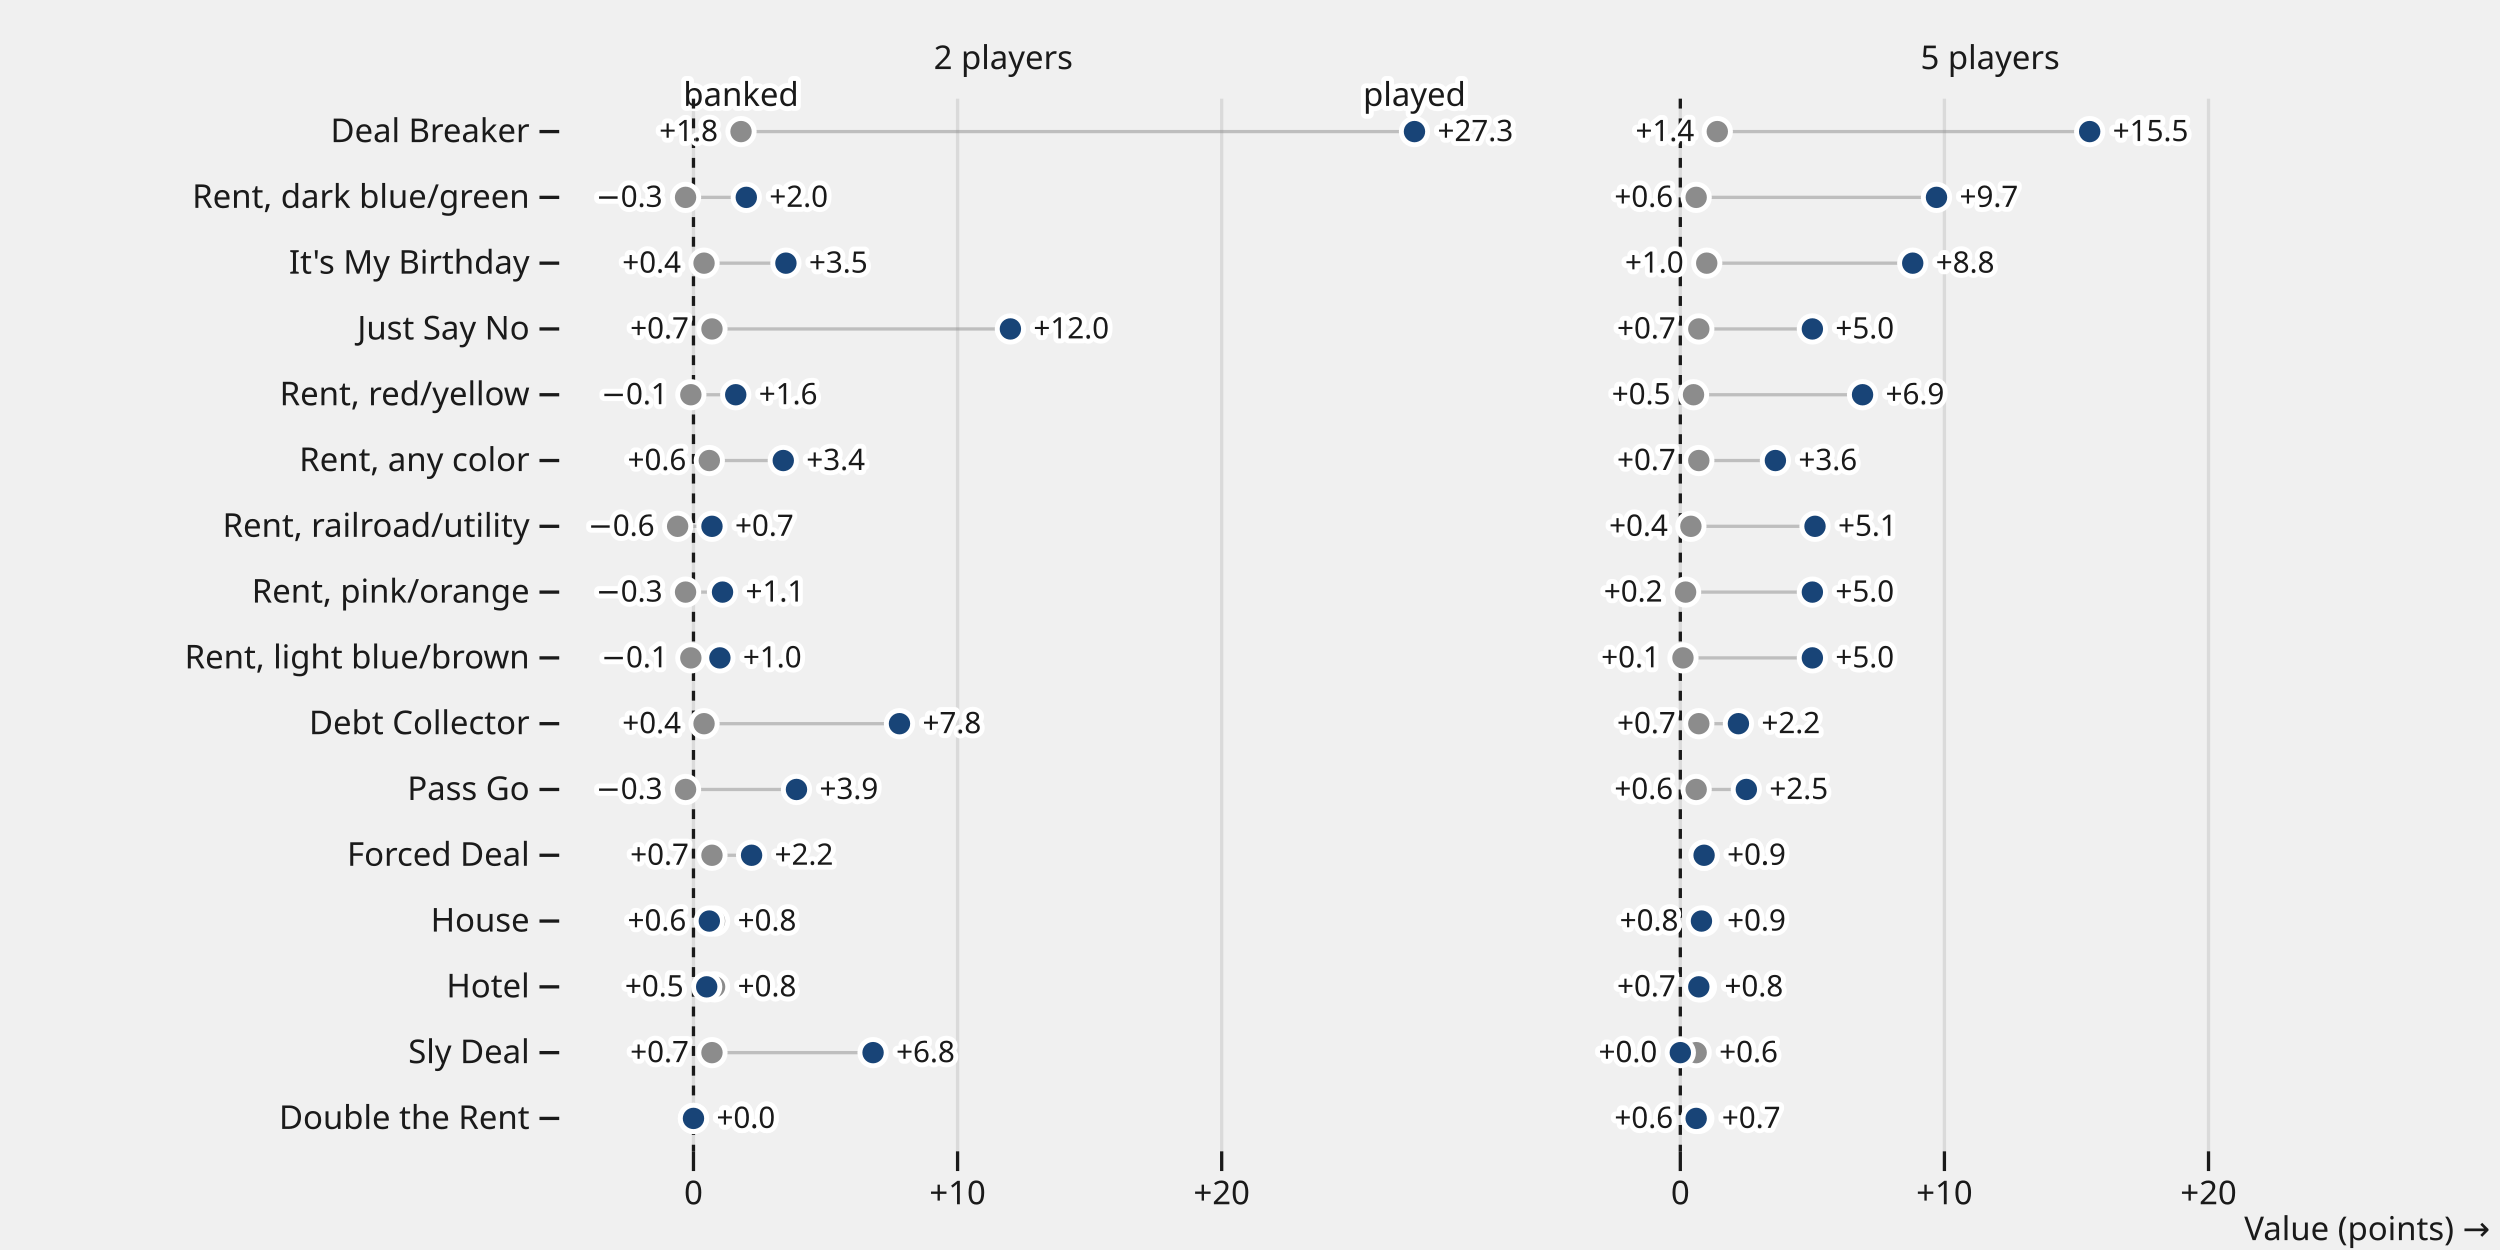
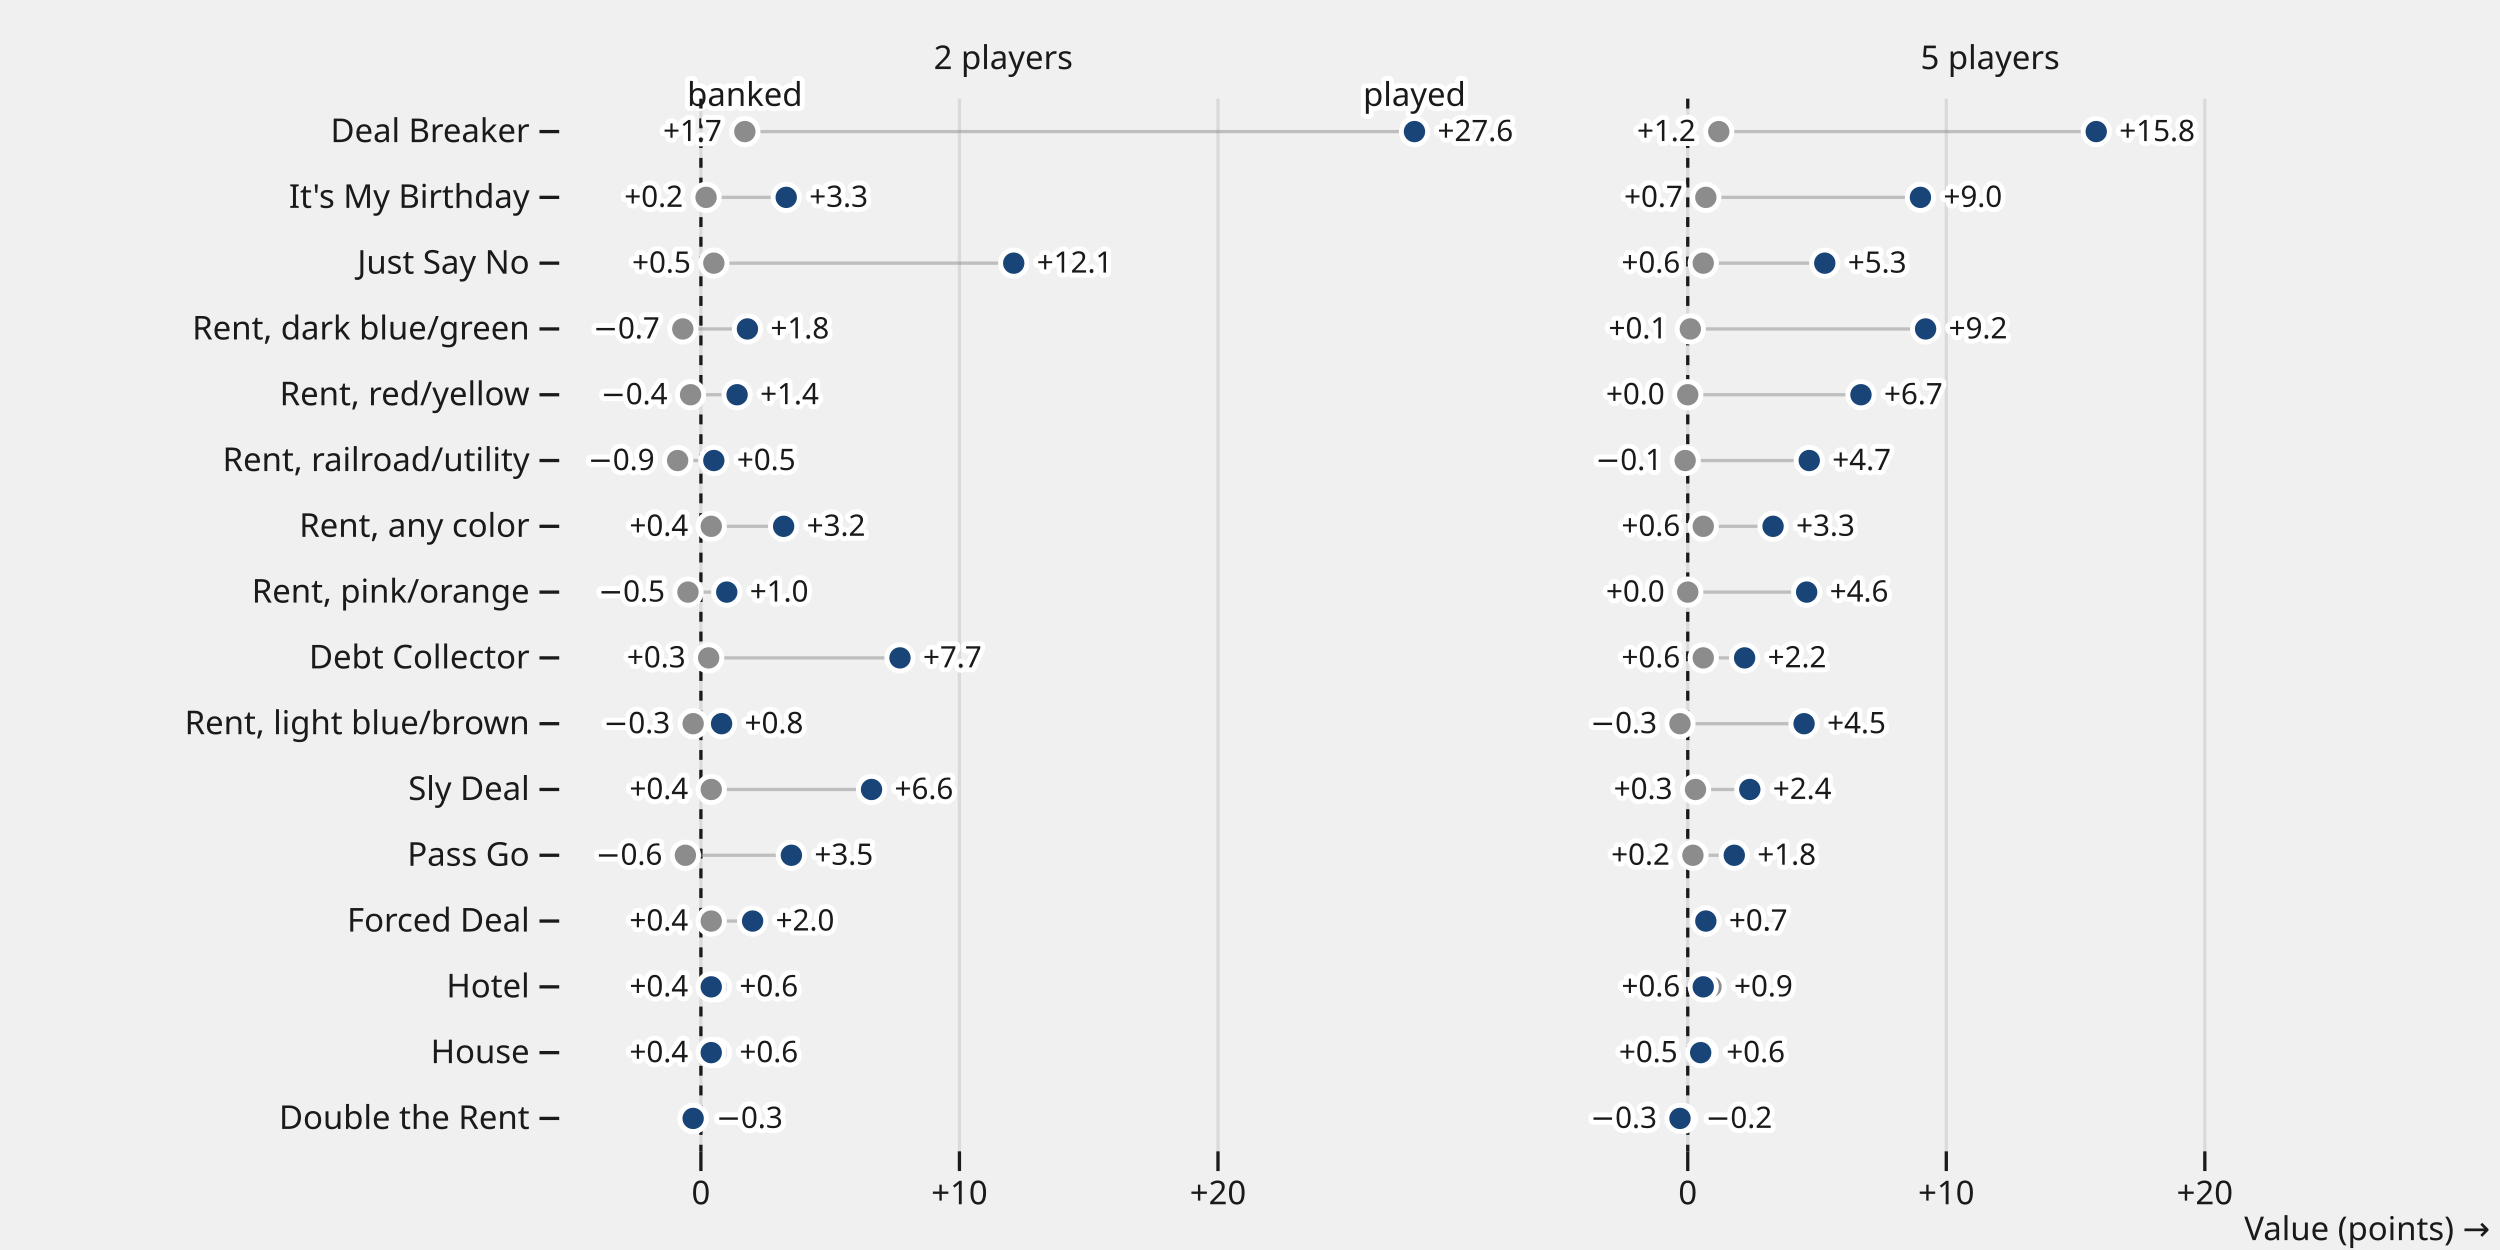
<svg xmlns="http://www.w3.org/2000/svg" class="plot-d6a7b5" fill="currentColor" font-family="system-ui, sans-serif" font-size="10" text-anchor="middle" width="760" height="380" viewBox="0 0 760 380" style="background: rgb(255, 255, 255); color: rgb(26, 26, 26);">
  <style>@media (prefers-color-scheme: dark) { :root { filter: invert(1) hue-rotate(180deg); background: none !important } }</style>
  <style>:where(.plot-d6a7b5) {
  --plot-background: white;
  display: block;
  height: auto;
  height: intrinsic;
  max-width: 100%;
}
:where(.plot-d6a7b5 text),
:where(.plot-d6a7b5 tspan) {
  white-space: pre;
}</style>
  <g aria-label="fx-axis tick label" transform="translate(0,-9)">
    <g transform="translate(0,0)">
      <text transform="translate(305,30)">2 players</text>
    </g>
    <g transform="translate(300,0)">
      <text transform="translate(305,30)">5 players</text>
    </g>
  </g>
  <g aria-label="y-axis tick" aria-hidden="true">
    <g fill="none" stroke="currentColor" transform="translate(0,0)">
      <path transform="translate(170,40)" d="M0,0L-6,0" />
      <path transform="translate(170,60)" d="M0,0L-6,0" />
      <path transform="translate(170,80)" d="M0,0L-6,0" />
      <path transform="translate(170,100)" d="M0,0L-6,0" />
      <path transform="translate(170,120)" d="M0,0L-6,0" />
      <path transform="translate(170,140)" d="M0,0L-6,0" />
      <path transform="translate(170,160)" d="M0,0L-6,0" />
      <path transform="translate(170,180)" d="M0,0L-6,0" />
      <path transform="translate(170,200)" d="M0,0L-6,0" />
      <path transform="translate(170,220)" d="M0,0L-6,0" />
      <path transform="translate(170,240)" d="M0,0L-6,0" />
      <path transform="translate(170,260)" d="M0,0L-6,0" />
      <path transform="translate(170,280)" d="M0,0L-6,0" />
      <path transform="translate(170,300)" d="M0,0L-6,0" />
      <path transform="translate(170,320)" d="M0,0L-6,0" />
      <path transform="translate(170,340)" d="M0,0L-6,0" />
    </g>
  </g>
  <g aria-label="y-axis tick label" transform="translate(-9,0)">
    <g text-anchor="end" transform="translate(0,0)">
      <text y="0.32em" transform="translate(170,40)">Deal Breaker</text>
-       <text y="0.32em" transform="translate(170,60)">Rent, dark blue/green</text>
-       <text y="0.32em" transform="translate(170,80)">It's My Birthday</text>
-       <text y="0.32em" transform="translate(170,100)">Just Say No</text>
+       <text y="0.32em" transform="translate(170,60)">It's My Birthday</text>
+       <text y="0.32em" transform="translate(170,80)">Just Say No</text>
+       <text y="0.32em" transform="translate(170,100)">Rent, dark blue/green</text>
      <text y="0.32em" transform="translate(170,120)">Rent, red/yellow</text>
-       <text y="0.32em" transform="translate(170,140)">Rent, any color</text>
-       <text y="0.32em" transform="translate(170,160)">Rent, railroad/utility</text>
+       <text y="0.32em" transform="translate(170,140)">Rent, railroad/utility</text>
+       <text y="0.32em" transform="translate(170,160)">Rent, any color</text>
      <text y="0.32em" transform="translate(170,180)">Rent, pink/orange</text>
-       <text y="0.32em" transform="translate(170,200)">Rent, light blue/brown</text>
-       <text y="0.32em" transform="translate(170,220)">Debt Collector</text>
-       <text y="0.32em" transform="translate(170,240)">Pass Go</text>
-       <text y="0.32em" transform="translate(170,260)">Forced Deal</text>
-       <text y="0.32em" transform="translate(170,280)">House</text>
+       <text y="0.32em" transform="translate(170,200)">Debt Collector</text>
+       <text y="0.32em" transform="translate(170,220)">Rent, light blue/brown</text>
+       <text y="0.32em" transform="translate(170,240)">Sly Deal</text>
+       <text y="0.32em" transform="translate(170,260)">Pass Go</text>
+       <text y="0.32em" transform="translate(170,280)">Forced Deal</text>
      <text y="0.32em" transform="translate(170,300)">Hotel</text>
-       <text y="0.32em" transform="translate(170,320)">Sly Deal</text>
+       <text y="0.32em" transform="translate(170,320)">House</text>
      <text y="0.32em" transform="translate(170,340)">Double the Rent</text>
    </g>
  </g>
  <g aria-label="x-grid" aria-hidden="true">
    <g stroke="currentColor" stroke-opacity="0.1" transform="translate(0,0)">
-       <line x1="210.817" x2="210.817" y1="30" y2="350" />
-       <line x1="291.104" x2="291.104" y1="30" y2="350" />
-       <line x1="371.391" x2="371.391" y1="30" y2="350" />
+       <line x1="213.074" x2="213.074" y1="30" y2="350" />
+       <line x1="291.67" x2="291.67" y1="30" y2="350" />
+       <line x1="370.267" x2="370.267" y1="30" y2="350" />
    </g>
    <g stroke="currentColor" stroke-opacity="0.1" transform="translate(300,0)">
-       <line x1="210.817" x2="210.817" y1="30" y2="350" />
-       <line x1="291.104" x2="291.104" y1="30" y2="350" />
-       <line x1="371.391" x2="371.391" y1="30" y2="350" />
+       <line x1="213.074" x2="213.074" y1="30" y2="350" />
+       <line x1="291.67" x2="291.67" y1="30" y2="350" />
+       <line x1="370.267" x2="370.267" y1="30" y2="350" />
    </g>
  </g>
  <g aria-label="x-axis tick" aria-hidden="true">
    <g fill="none" stroke="currentColor" transform="translate(0,0)">
-       <path transform="translate(210.8172,350)" d="M0,0L0,6" />
-       <path transform="translate(291.1039,350)" d="M0,0L0,6" />
-       <path transform="translate(371.3907,350)" d="M0,0L0,6" />
+       <path transform="translate(213.0737,350)" d="M0,0L0,6" />
+       <path transform="translate(291.6702,350)" d="M0,0L0,6" />
+       <path transform="translate(370.2667,350)" d="M0,0L0,6" />
    </g>
    <g fill="none" stroke="currentColor" transform="translate(300,0)">
-       <path transform="translate(210.8172,350)" d="M0,0L0,6" />
-       <path transform="translate(291.1039,350)" d="M0,0L0,6" />
-       <path transform="translate(371.3907,350)" d="M0,0L0,6" />
+       <path transform="translate(213.0737,350)" d="M0,0L0,6" />
+       <path transform="translate(291.6702,350)" d="M0,0L0,6" />
+       <path transform="translate(370.2667,350)" d="M0,0L0,6" />
    </g>
  </g>
  <g aria-label="x-axis tick label" transform="translate(0,9)">
    <g font-variant="tabular-nums" transform="translate(0,0)">
-       <text y="0.71em" transform="translate(210.8172,350)">0</text>
-       <text y="0.71em" transform="translate(291.1039,350)">+10</text>
-       <text y="0.71em" transform="translate(371.3907,350)">+20</text>
+       <text y="0.71em" transform="translate(213.0737,350)">0</text>
+       <text y="0.71em" transform="translate(291.6702,350)">+10</text>
+       <text y="0.71em" transform="translate(370.2667,350)">+20</text>
    </g>
    <g font-variant="tabular-nums" transform="translate(300,0)">
-       <text y="0.71em" transform="translate(210.8172,350)">0</text>
-       <text y="0.71em" transform="translate(291.1039,350)">+10</text>
-       <text y="0.71em" transform="translate(371.3907,350)">+20</text>
+       <text y="0.71em" transform="translate(213.0737,350)">0</text>
+       <text y="0.71em" transform="translate(291.6702,350)">+10</text>
+       <text y="0.71em" transform="translate(370.2667,350)">+20</text>
    </g>
  </g>
  <g aria-label="x-axis label" text-anchor="end" transform="translate(17,27)">
    <text transform="translate(740,350)">Value (points) →</text>
  </g>
  <g aria-label="text" transform="translate(0,-11)">
    <g stroke="#ffffff" stroke-width="3" stroke-linejoin="round" paint-order="stroke" font-size="10" transform="translate(0,0)">
-       <text y="0.32em" transform="translate(225.2688,40)">banked</text>
+       <text y="0.32em" transform="translate(226.4351,40)">banked</text>
      <text y="0.32em" transform="translate(430,40)">played</text>
    </g>
  </g>
  <g aria-label="rule">
    <g stroke="#1a1a1a" stroke-dasharray="3,3" transform="translate(0,0)">
-       <line x1="210.817" x2="210.817" y1="30" y2="350" />
+       <line x1="213.074" x2="213.074" y1="30" y2="350" />
    </g>
    <g stroke="#1a1a1a" stroke-dasharray="3,3" transform="translate(300,0)">
-       <line x1="210.817" x2="210.817" y1="30" y2="350" />
+       <line x1="213.074" x2="213.074" y1="30" y2="350" />
    </g>
  </g>
  <g aria-label="rule">
    <g stroke="#8c8c8c" stroke-opacity="0.5" transform="translate(0,0)">
-       <line x1="225.269" x2="430" y1="40" y2="40" />
-       <line x1="208.409" x2="226.875" y1="60" y2="60" />
-       <line x1="214.029" x2="238.918" y1="80" y2="80" />
-       <line x1="216.437" x2="307.161" y1="100" y2="100" />
-       <line x1="210.014" x2="223.663" y1="120" y2="120" />
-       <line x1="215.634" x2="238.115" y1="140" y2="140" />
-       <line x1="206" x2="216.437" y1="160" y2="160" />
-       <line x1="208.409" x2="219.649" y1="180" y2="180" />
-       <line x1="210.014" x2="218.846" y1="200" y2="200" />
-       <line x1="214.029" x2="273.441" y1="220" y2="220" />
-       <line x1="208.409" x2="242.129" y1="240" y2="240" />
-       <line x1="216.437" x2="228.48" y1="260" y2="260" />
-       <line x1="217.24" x2="215.634" y1="280" y2="280" />
-       <line x1="217.24" x2="214.832" y1="300" y2="300" />
-       <line x1="216.437" x2="265.412" y1="320" y2="320" />
-       <line x1="210.817" x2="210.817" y1="340" y2="340" />
+       <line x1="226.435" x2="430" y1="40" y2="40" />
+       <line x1="214.646" x2="239.011" y1="60" y2="60" />
+       <line x1="217.004" x2="308.175" y1="80" y2="80" />
+       <line x1="207.572" x2="227.221" y1="100" y2="100" />
+       <line x1="209.93" x2="224.077" y1="120" y2="120" />
+       <line x1="206" x2="217.004" y1="140" y2="140" />
+       <line x1="216.218" x2="238.225" y1="160" y2="160" />
+       <line x1="209.144" x2="220.933" y1="180" y2="180" />
+       <line x1="215.432" x2="273.593" y1="200" y2="200" />
+       <line x1="210.716" x2="219.361" y1="220" y2="220" />
+       <line x1="216.218" x2="264.947" y1="240" y2="240" />
+       <line x1="208.358" x2="240.582" y1="260" y2="260" />
+       <line x1="216.218" x2="228.793" y1="280" y2="280" />
+       <line x1="217.789" x2="216.218" y1="300" y2="300" />
+       <line x1="217.789" x2="216.218" y1="320" y2="320" />
+       <line x1="210.716" x2="210.716" y1="340" y2="340" />
    </g>
    <g stroke="#8c8c8c" stroke-opacity="0.5" transform="translate(300,0)">
-       <line x1="222.057" x2="335.262" y1="40" y2="40" />
-       <line x1="215.634" x2="288.695" y1="60" y2="60" />
-       <line x1="218.846" x2="281.47" y1="80" y2="80" />
-       <line x1="216.437" x2="250.961" y1="100" y2="100" />
-       <line x1="214.832" x2="266.215" y1="120" y2="120" />
-       <line x1="216.437" x2="239.72" y1="140" y2="140" />
-       <line x1="214.029" x2="251.763" y1="160" y2="160" />
-       <line x1="212.423" x2="250.961" y1="180" y2="180" />
-       <line x1="211.62" x2="250.961" y1="200" y2="200" />
-       <line x1="216.437" x2="228.48" y1="220" y2="220" />
-       <line x1="215.634" x2="230.889" y1="240" y2="240" />
-       <line x1="218.043" x2="218.043" y1="260" y2="260" />
-       <line x1="218.043" x2="217.24" y1="280" y2="280" />
-       <line x1="217.24" x2="216.437" y1="300" y2="300" />
-       <line x1="215.634" x2="210.817" y1="320" y2="320" />
-       <line x1="216.437" x2="215.634" y1="340" y2="340" />
+       <line x1="222.505" x2="337.256" y1="40" y2="40" />
+       <line x1="218.575" x2="283.811" y1="60" y2="60" />
+       <line x1="217.789" x2="254.73" y1="80" y2="80" />
+       <line x1="213.86" x2="285.382" y1="100" y2="100" />
+       <line x1="213.074" x2="265.733" y1="120" y2="120" />
+       <line x1="212.288" x2="250.014" y1="140" y2="140" />
+       <line x1="217.789" x2="239.011" y1="160" y2="160" />
+       <line x1="213.074" x2="249.228" y1="180" y2="180" />
+       <line x1="217.789" x2="230.365" y1="200" y2="200" />
+       <line x1="210.716" x2="248.442" y1="220" y2="220" />
+       <line x1="215.432" x2="231.937" y1="240" y2="240" />
+       <line x1="214.646" x2="227.221" y1="260" y2="260" />
+       <line x1="218.575" x2="218.575" y1="280" y2="280" />
+       <line x1="220.147" x2="217.789" y1="300" y2="300" />
+       <line x1="217.789" x2="217.004" y1="320" y2="320" />
+       <line x1="211.502" x2="210.716" y1="340" y2="340" />
    </g>
  </g>
  <g aria-label="dot">
    <g stroke="#ffffff" stroke-width="1.5" transform="translate(0,0)">
-       <circle cx="225.269" cy="40" r="4" fill="#8c8c8c" />
+       <circle cx="226.435" cy="40" r="4" fill="#8c8c8c" />
      <circle cx="430" cy="40" r="4" fill="#184477" />
-       <circle cx="208.409" cy="60" r="4" fill="#8c8c8c" />
-       <circle cx="226.875" cy="60" r="4" fill="#184477" />
-       <circle cx="214.029" cy="80" r="4" fill="#8c8c8c" />
-       <circle cx="238.918" cy="80" r="4" fill="#184477" />
-       <circle cx="216.437" cy="100" r="4" fill="#8c8c8c" />
-       <circle cx="307.161" cy="100" r="4" fill="#184477" />
-       <circle cx="210.014" cy="120" r="4" fill="#8c8c8c" />
-       <circle cx="223.663" cy="120" r="4" fill="#184477" />
-       <circle cx="215.634" cy="140" r="4" fill="#8c8c8c" />
-       <circle cx="238.115" cy="140" r="4" fill="#184477" />
-       <circle cx="206" cy="160" r="4" fill="#8c8c8c" />
-       <circle cx="216.437" cy="160" r="4" fill="#184477" />
-       <circle cx="208.409" cy="180" r="4" fill="#8c8c8c" />
-       <circle cx="219.649" cy="180" r="4" fill="#184477" />
-       <circle cx="210.014" cy="200" r="4" fill="#8c8c8c" />
-       <circle cx="218.846" cy="200" r="4" fill="#184477" />
-       <circle cx="214.029" cy="220" r="4" fill="#8c8c8c" />
-       <circle cx="273.441" cy="220" r="4" fill="#184477" />
-       <circle cx="208.409" cy="240" r="4" fill="#8c8c8c" />
-       <circle cx="242.129" cy="240" r="4" fill="#184477" />
-       <circle cx="216.437" cy="260" r="4" fill="#8c8c8c" />
-       <circle cx="228.48" cy="260" r="4" fill="#184477" />
-       <circle cx="217.24" cy="280" r="4" fill="#8c8c8c" />
-       <circle cx="215.634" cy="280" r="4" fill="#184477" />
-       <circle cx="217.24" cy="300" r="4" fill="#8c8c8c" />
-       <circle cx="214.832" cy="300" r="4" fill="#184477" />
-       <circle cx="216.437" cy="320" r="4" fill="#8c8c8c" />
-       <circle cx="265.412" cy="320" r="4" fill="#184477" />
-       <circle cx="210.817" cy="340" r="4" fill="#8c8c8c" />
-       <circle cx="210.817" cy="340" r="4" fill="#184477" />
+       <circle cx="214.646" cy="60" r="4" fill="#8c8c8c" />
+       <circle cx="239.011" cy="60" r="4" fill="#184477" />
+       <circle cx="217.004" cy="80" r="4" fill="#8c8c8c" />
+       <circle cx="308.175" cy="80" r="4" fill="#184477" />
+       <circle cx="207.572" cy="100" r="4" fill="#8c8c8c" />
+       <circle cx="227.221" cy="100" r="4" fill="#184477" />
+       <circle cx="209.93" cy="120" r="4" fill="#8c8c8c" />
+       <circle cx="224.077" cy="120" r="4" fill="#184477" />
+       <circle cx="206" cy="140" r="4" fill="#8c8c8c" />
+       <circle cx="217.004" cy="140" r="4" fill="#184477" />
+       <circle cx="216.218" cy="160" r="4" fill="#8c8c8c" />
+       <circle cx="238.225" cy="160" r="4" fill="#184477" />
+       <circle cx="209.144" cy="180" r="4" fill="#8c8c8c" />
+       <circle cx="220.933" cy="180" r="4" fill="#184477" />
+       <circle cx="215.432" cy="200" r="4" fill="#8c8c8c" />
+       <circle cx="273.593" cy="200" r="4" fill="#184477" />
+       <circle cx="210.716" cy="220" r="4" fill="#8c8c8c" />
+       <circle cx="219.361" cy="220" r="4" fill="#184477" />
+       <circle cx="216.218" cy="240" r="4" fill="#8c8c8c" />
+       <circle cx="264.947" cy="240" r="4" fill="#184477" />
+       <circle cx="208.358" cy="260" r="4" fill="#8c8c8c" />
+       <circle cx="240.582" cy="260" r="4" fill="#184477" />
+       <circle cx="216.218" cy="280" r="4" fill="#8c8c8c" />
+       <circle cx="228.793" cy="280" r="4" fill="#184477" />
+       <circle cx="217.789" cy="300" r="4" fill="#8c8c8c" />
+       <circle cx="216.218" cy="300" r="4" fill="#184477" />
+       <circle cx="217.789" cy="320" r="4" fill="#8c8c8c" />
+       <circle cx="216.218" cy="320" r="4" fill="#184477" />
+       <circle cx="210.716" cy="340" r="4" fill="#8c8c8c" />
+       <circle cx="210.716" cy="340" r="4" fill="#184477" />
    </g>
    <g stroke="#ffffff" stroke-width="1.5" transform="translate(300,0)">
-       <circle cx="222.057" cy="40" r="4" fill="#8c8c8c" />
-       <circle cx="335.262" cy="40" r="4" fill="#184477" />
-       <circle cx="215.634" cy="60" r="4" fill="#8c8c8c" />
-       <circle cx="288.695" cy="60" r="4" fill="#184477" />
-       <circle cx="218.846" cy="80" r="4" fill="#8c8c8c" />
-       <circle cx="281.47" cy="80" r="4" fill="#184477" />
-       <circle cx="216.437" cy="100" r="4" fill="#8c8c8c" />
-       <circle cx="250.961" cy="100" r="4" fill="#184477" />
-       <circle cx="214.832" cy="120" r="4" fill="#8c8c8c" />
-       <circle cx="266.215" cy="120" r="4" fill="#184477" />
-       <circle cx="216.437" cy="140" r="4" fill="#8c8c8c" />
-       <circle cx="239.72" cy="140" r="4" fill="#184477" />
-       <circle cx="214.029" cy="160" r="4" fill="#8c8c8c" />
-       <circle cx="251.763" cy="160" r="4" fill="#184477" />
-       <circle cx="212.423" cy="180" r="4" fill="#8c8c8c" />
-       <circle cx="250.961" cy="180" r="4" fill="#184477" />
-       <circle cx="211.62" cy="200" r="4" fill="#8c8c8c" />
-       <circle cx="250.961" cy="200" r="4" fill="#184477" />
-       <circle cx="216.437" cy="220" r="4" fill="#8c8c8c" />
-       <circle cx="228.48" cy="220" r="4" fill="#184477" />
-       <circle cx="215.634" cy="240" r="4" fill="#8c8c8c" />
-       <circle cx="230.889" cy="240" r="4" fill="#184477" />
-       <circle cx="218.043" cy="260" r="4" fill="#8c8c8c" />
-       <circle cx="218.043" cy="260" r="4" fill="#184477" />
-       <circle cx="218.043" cy="280" r="4" fill="#8c8c8c" />
-       <circle cx="217.24" cy="280" r="4" fill="#184477" />
-       <circle cx="217.24" cy="300" r="4" fill="#8c8c8c" />
-       <circle cx="216.437" cy="300" r="4" fill="#184477" />
-       <circle cx="215.634" cy="320" r="4" fill="#8c8c8c" />
-       <circle cx="210.817" cy="320" r="4" fill="#184477" />
-       <circle cx="216.437" cy="340" r="4" fill="#8c8c8c" />
-       <circle cx="215.634" cy="340" r="4" fill="#184477" />
+       <circle cx="222.505" cy="40" r="4" fill="#8c8c8c" />
+       <circle cx="337.256" cy="40" r="4" fill="#184477" />
+       <circle cx="218.575" cy="60" r="4" fill="#8c8c8c" />
+       <circle cx="283.811" cy="60" r="4" fill="#184477" />
+       <circle cx="217.789" cy="80" r="4" fill="#8c8c8c" />
+       <circle cx="254.73" cy="80" r="4" fill="#184477" />
+       <circle cx="213.86" cy="100" r="4" fill="#8c8c8c" />
+       <circle cx="285.382" cy="100" r="4" fill="#184477" />
+       <circle cx="213.074" cy="120" r="4" fill="#8c8c8c" />
+       <circle cx="265.733" cy="120" r="4" fill="#184477" />
+       <circle cx="212.288" cy="140" r="4" fill="#8c8c8c" />
+       <circle cx="250.014" cy="140" r="4" fill="#184477" />
+       <circle cx="217.789" cy="160" r="4" fill="#8c8c8c" />
+       <circle cx="239.011" cy="160" r="4" fill="#184477" />
+       <circle cx="213.074" cy="180" r="4" fill="#8c8c8c" />
+       <circle cx="249.228" cy="180" r="4" fill="#184477" />
+       <circle cx="217.789" cy="200" r="4" fill="#8c8c8c" />
+       <circle cx="230.365" cy="200" r="4" fill="#184477" />
+       <circle cx="210.716" cy="220" r="4" fill="#8c8c8c" />
+       <circle cx="248.442" cy="220" r="4" fill="#184477" />
+       <circle cx="215.432" cy="240" r="4" fill="#8c8c8c" />
+       <circle cx="231.937" cy="240" r="4" fill="#184477" />
+       <circle cx="214.646" cy="260" r="4" fill="#8c8c8c" />
+       <circle cx="227.221" cy="260" r="4" fill="#184477" />
+       <circle cx="218.575" cy="280" r="4" fill="#8c8c8c" />
+       <circle cx="218.575" cy="280" r="4" fill="#184477" />
+       <circle cx="220.147" cy="300" r="4" fill="#8c8c8c" />
+       <circle cx="217.789" cy="300" r="4" fill="#184477" />
+       <circle cx="217.789" cy="320" r="4" fill="#8c8c8c" />
+       <circle cx="217.004" cy="320" r="4" fill="#184477" />
+       <circle cx="211.502" cy="340" r="4" fill="#8c8c8c" />
+       <circle cx="210.716" cy="340" r="4" fill="#184477" />
    </g>
  </g>
  <g aria-label="text" transform="translate(7,0)">
    <g stroke="#ffffff" stroke-width="3" stroke-linejoin="round" paint-order="stroke" text-anchor="start" font-size="9" transform="translate(0,0)">
-       <text y="0.32em" transform="translate(430,40)">+27.3</text>
-       <text y="0.32em" transform="translate(226.8746,60)">+2.0</text>
-       <text y="0.32em" transform="translate(238.9176,80)">+3.5</text>
-       <text y="0.32em" transform="translate(307.1613,100)">+12.0</text>
-       <text y="0.32em" transform="translate(223.6631,120)">+1.6</text>
-       <text y="0.32em" transform="translate(238.1147,140)">+3.4</text>
-       <text y="0.32em" transform="translate(216.4373,160)">+0.7</text>
-       <text y="0.32em" transform="translate(219.6487,180)">+1.1</text>
-       <text y="0.32em" transform="translate(218.8459,200)">+1.0</text>
-       <text y="0.32em" transform="translate(273.4409,220)">+7.8</text>
-       <text y="0.32em" transform="translate(242.129,240)">+3.9</text>
-       <text y="0.32em" transform="translate(228.4803,260)">+2.2</text>
-       <text y="0.32em" transform="translate(217.2401,280)">+0.8</text>
-       <text y="0.32em" transform="translate(217.2401,300)">+0.8</text>
-       <text y="0.32em" transform="translate(265.4122,320)">+6.8</text>
-       <text y="0.32em" transform="translate(210.8172,340)">+0.0</text>
-       <text y="0.32em" transform="translate(210.8172,340)">+0.0</text>
+       <text y="0.32em" transform="translate(430,40)">+27.6</text>
+       <text y="0.32em" transform="translate(239.0105,60)">+3.3</text>
+       <text y="0.32em" transform="translate(308.1754,80)">+12.1</text>
+       <text y="0.32em" transform="translate(227.2211,100)">+1.8</text>
+       <text y="0.32em" transform="translate(224.0772,120)">+1.4</text>
+       <text y="0.32em" transform="translate(217.0035,140)">+0.5</text>
+       <text y="0.32em" transform="translate(238.2246,160)">+3.2</text>
+       <text y="0.32em" transform="translate(220.9333,180)">+1.0</text>
+       <text y="0.32em" transform="translate(273.593,200)">+7.7</text>
+       <text y="0.32em" transform="translate(219.3614,220)">+0.8</text>
+       <text y="0.32em" transform="translate(264.9474,240)">+6.6</text>
+       <text y="0.32em" transform="translate(240.5825,260)">+3.5</text>
+       <text y="0.32em" transform="translate(228.793,280)">+2.0</text>
+       <text y="0.32em" transform="translate(217.7895,300)">+0.6</text>
+       <text y="0.32em" transform="translate(217.7895,320)">+0.6</text>
+       <text y="0.32em" transform="translate(210.7158,340)">−0.3</text>
+       <text y="0.32em" transform="translate(210.7158,340)">−0.3</text>
    </g>
    <g stroke="#ffffff" stroke-width="3" stroke-linejoin="round" paint-order="stroke" text-anchor="start" font-size="9" transform="translate(300,0)">
-       <text y="0.32em" transform="translate(335.2616,40)">+15.5</text>
-       <text y="0.32em" transform="translate(288.6953,60)">+9.7</text>
-       <text y="0.32em" transform="translate(281.4695,80)">+8.8</text>
-       <text y="0.32em" transform="translate(250.9606,100)">+5.0</text>
-       <text y="0.32em" transform="translate(266.2151,120)">+6.9</text>
-       <text y="0.32em" transform="translate(239.7204,140)">+3.6</text>
-       <text y="0.32em" transform="translate(251.7634,160)">+5.1</text>
-       <text y="0.32em" transform="translate(250.9606,180)">+5.0</text>
-       <text y="0.32em" transform="translate(250.9606,200)">+5.0</text>
-       <text y="0.32em" transform="translate(228.4803,220)">+2.2</text>
-       <text y="0.32em" transform="translate(230.8889,240)">+2.5</text>
-       <text y="0.32em" transform="translate(218.043,260)">+0.9</text>
-       <text y="0.32em" transform="translate(218.043,260)">+0.9</text>
-       <text y="0.32em" transform="translate(218.043,280)">+0.9</text>
-       <text y="0.32em" transform="translate(217.2401,300)">+0.8</text>
-       <text y="0.32em" transform="translate(215.6344,320)">+0.6</text>
-       <text y="0.32em" transform="translate(216.4373,340)">+0.7</text>
+       <text y="0.32em" transform="translate(337.2561,40)">+15.8</text>
+       <text y="0.32em" transform="translate(283.8105,60)">+9.0</text>
+       <text y="0.32em" transform="translate(254.7298,80)">+5.3</text>
+       <text y="0.32em" transform="translate(285.3825,100)">+9.2</text>
+       <text y="0.32em" transform="translate(265.7333,120)">+6.7</text>
+       <text y="0.32em" transform="translate(250.014,140)">+4.7</text>
+       <text y="0.32em" transform="translate(239.0105,160)">+3.3</text>
+       <text y="0.32em" transform="translate(249.2281,180)">+4.6</text>
+       <text y="0.32em" transform="translate(230.3649,200)">+2.2</text>
+       <text y="0.32em" transform="translate(248.4421,220)">+4.5</text>
+       <text y="0.32em" transform="translate(231.9368,240)">+2.4</text>
+       <text y="0.32em" transform="translate(227.2211,260)">+1.8</text>
+       <text y="0.32em" transform="translate(218.5754,280)">+0.7</text>
+       <text y="0.32em" transform="translate(218.5754,280)">+0.7</text>
+       <text y="0.32em" transform="translate(220.1474,300)">+0.9</text>
+       <text y="0.32em" transform="translate(217.7895,320)">+0.6</text>
+       <text y="0.32em" transform="translate(211.5018,340)">−0.2</text>
    </g>
  </g>
  <g aria-label="text" transform="translate(-7,0)">
    <g stroke="#ffffff" stroke-width="3" stroke-linejoin="round" paint-order="stroke" text-anchor="end" font-size="9" transform="translate(0,0)">
-       <text y="0.32em" transform="translate(225.2688,40)">+1.8</text>
-       <text y="0.32em" transform="translate(208.4086,60)">−0.3</text>
-       <text y="0.32em" transform="translate(214.0287,80)">+0.4</text>
-       <text y="0.32em" transform="translate(216.4373,100)">+0.7</text>
-       <text y="0.32em" transform="translate(210.0143,120)">−0.1</text>
-       <text y="0.32em" transform="translate(215.6344,140)">+0.6</text>
-       <text y="0.32em" transform="translate(206,160)">−0.6</text>
-       <text y="0.32em" transform="translate(208.4086,180)">−0.3</text>
-       <text y="0.32em" transform="translate(210.0143,200)">−0.1</text>
-       <text y="0.32em" transform="translate(214.0287,220)">+0.4</text>
-       <text y="0.32em" transform="translate(208.4086,240)">−0.3</text>
-       <text y="0.32em" transform="translate(216.4373,260)">+0.7</text>
-       <text y="0.32em" transform="translate(215.6344,280)">+0.6</text>
-       <text y="0.32em" transform="translate(214.8315,300)">+0.5</text>
-       <text y="0.32em" transform="translate(216.4373,320)">+0.7</text>
+       <text y="0.32em" transform="translate(226.4351,40)">+1.7</text>
+       <text y="0.32em" transform="translate(214.6456,60)">+0.2</text>
+       <text y="0.32em" transform="translate(217.0035,80)">+0.5</text>
+       <text y="0.32em" transform="translate(207.5719,100)">−0.7</text>
+       <text y="0.32em" transform="translate(209.9298,120)">−0.4</text>
+       <text y="0.32em" transform="translate(206,140)">−0.9</text>
+       <text y="0.32em" transform="translate(216.2175,160)">+0.4</text>
+       <text y="0.32em" transform="translate(209.1439,180)">−0.5</text>
+       <text y="0.32em" transform="translate(215.4316,200)">+0.3</text>
+       <text y="0.32em" transform="translate(210.7158,220)">−0.3</text>
+       <text y="0.32em" transform="translate(216.2175,240)">+0.4</text>
+       <text y="0.32em" transform="translate(208.3579,260)">−0.6</text>
+       <text y="0.32em" transform="translate(216.2175,280)">+0.4</text>
+       <text y="0.32em" transform="translate(216.2175,300)">+0.4</text>
+       <text y="0.32em" transform="translate(216.2175,320)">+0.4</text>
    </g>
    <g stroke="#ffffff" stroke-width="3" stroke-linejoin="round" paint-order="stroke" text-anchor="end" font-size="9" transform="translate(300,0)">
-       <text y="0.32em" transform="translate(222.0573,40)">+1.4</text>
-       <text y="0.32em" transform="translate(215.6344,60)">+0.6</text>
-       <text y="0.32em" transform="translate(218.8459,80)">+1.0</text>
-       <text y="0.32em" transform="translate(216.4373,100)">+0.7</text>
-       <text y="0.32em" transform="translate(214.8315,120)">+0.5</text>
-       <text y="0.32em" transform="translate(216.4373,140)">+0.7</text>
-       <text y="0.32em" transform="translate(214.0287,160)">+0.4</text>
-       <text y="0.32em" transform="translate(212.4229,180)">+0.2</text>
-       <text y="0.32em" transform="translate(211.6201,200)">+0.1</text>
-       <text y="0.32em" transform="translate(216.4373,220)">+0.7</text>
-       <text y="0.32em" transform="translate(215.6344,240)">+0.6</text>
-       <text y="0.32em" transform="translate(217.2401,280)">+0.8</text>
-       <text y="0.32em" transform="translate(216.4373,300)">+0.7</text>
-       <text y="0.32em" transform="translate(210.8172,320)">+0.0</text>
-       <text y="0.32em" transform="translate(215.6344,340)">+0.6</text>
+       <text y="0.32em" transform="translate(222.5053,40)">+1.2</text>
+       <text y="0.32em" transform="translate(218.5754,60)">+0.7</text>
+       <text y="0.32em" transform="translate(217.7895,80)">+0.6</text>
+       <text y="0.32em" transform="translate(213.8596,100)">+0.1</text>
+       <text y="0.32em" transform="translate(213.0737,120)">+0.0</text>
+       <text y="0.32em" transform="translate(212.2877,140)">−0.1</text>
+       <text y="0.32em" transform="translate(217.7895,160)">+0.6</text>
+       <text y="0.32em" transform="translate(213.0737,180)">+0.0</text>
+       <text y="0.32em" transform="translate(217.7895,200)">+0.6</text>
+       <text y="0.32em" transform="translate(210.7158,220)">−0.3</text>
+       <text y="0.32em" transform="translate(215.4316,240)">+0.3</text>
+       <text y="0.32em" transform="translate(214.6456,260)">+0.2</text>
+       <text y="0.32em" transform="translate(217.7895,300)">+0.6</text>
+       <text y="0.32em" transform="translate(217.0035,320)">+0.5</text>
+       <text y="0.32em" transform="translate(210.7158,340)">−0.3</text>
    </g>
  </g>
</svg>
